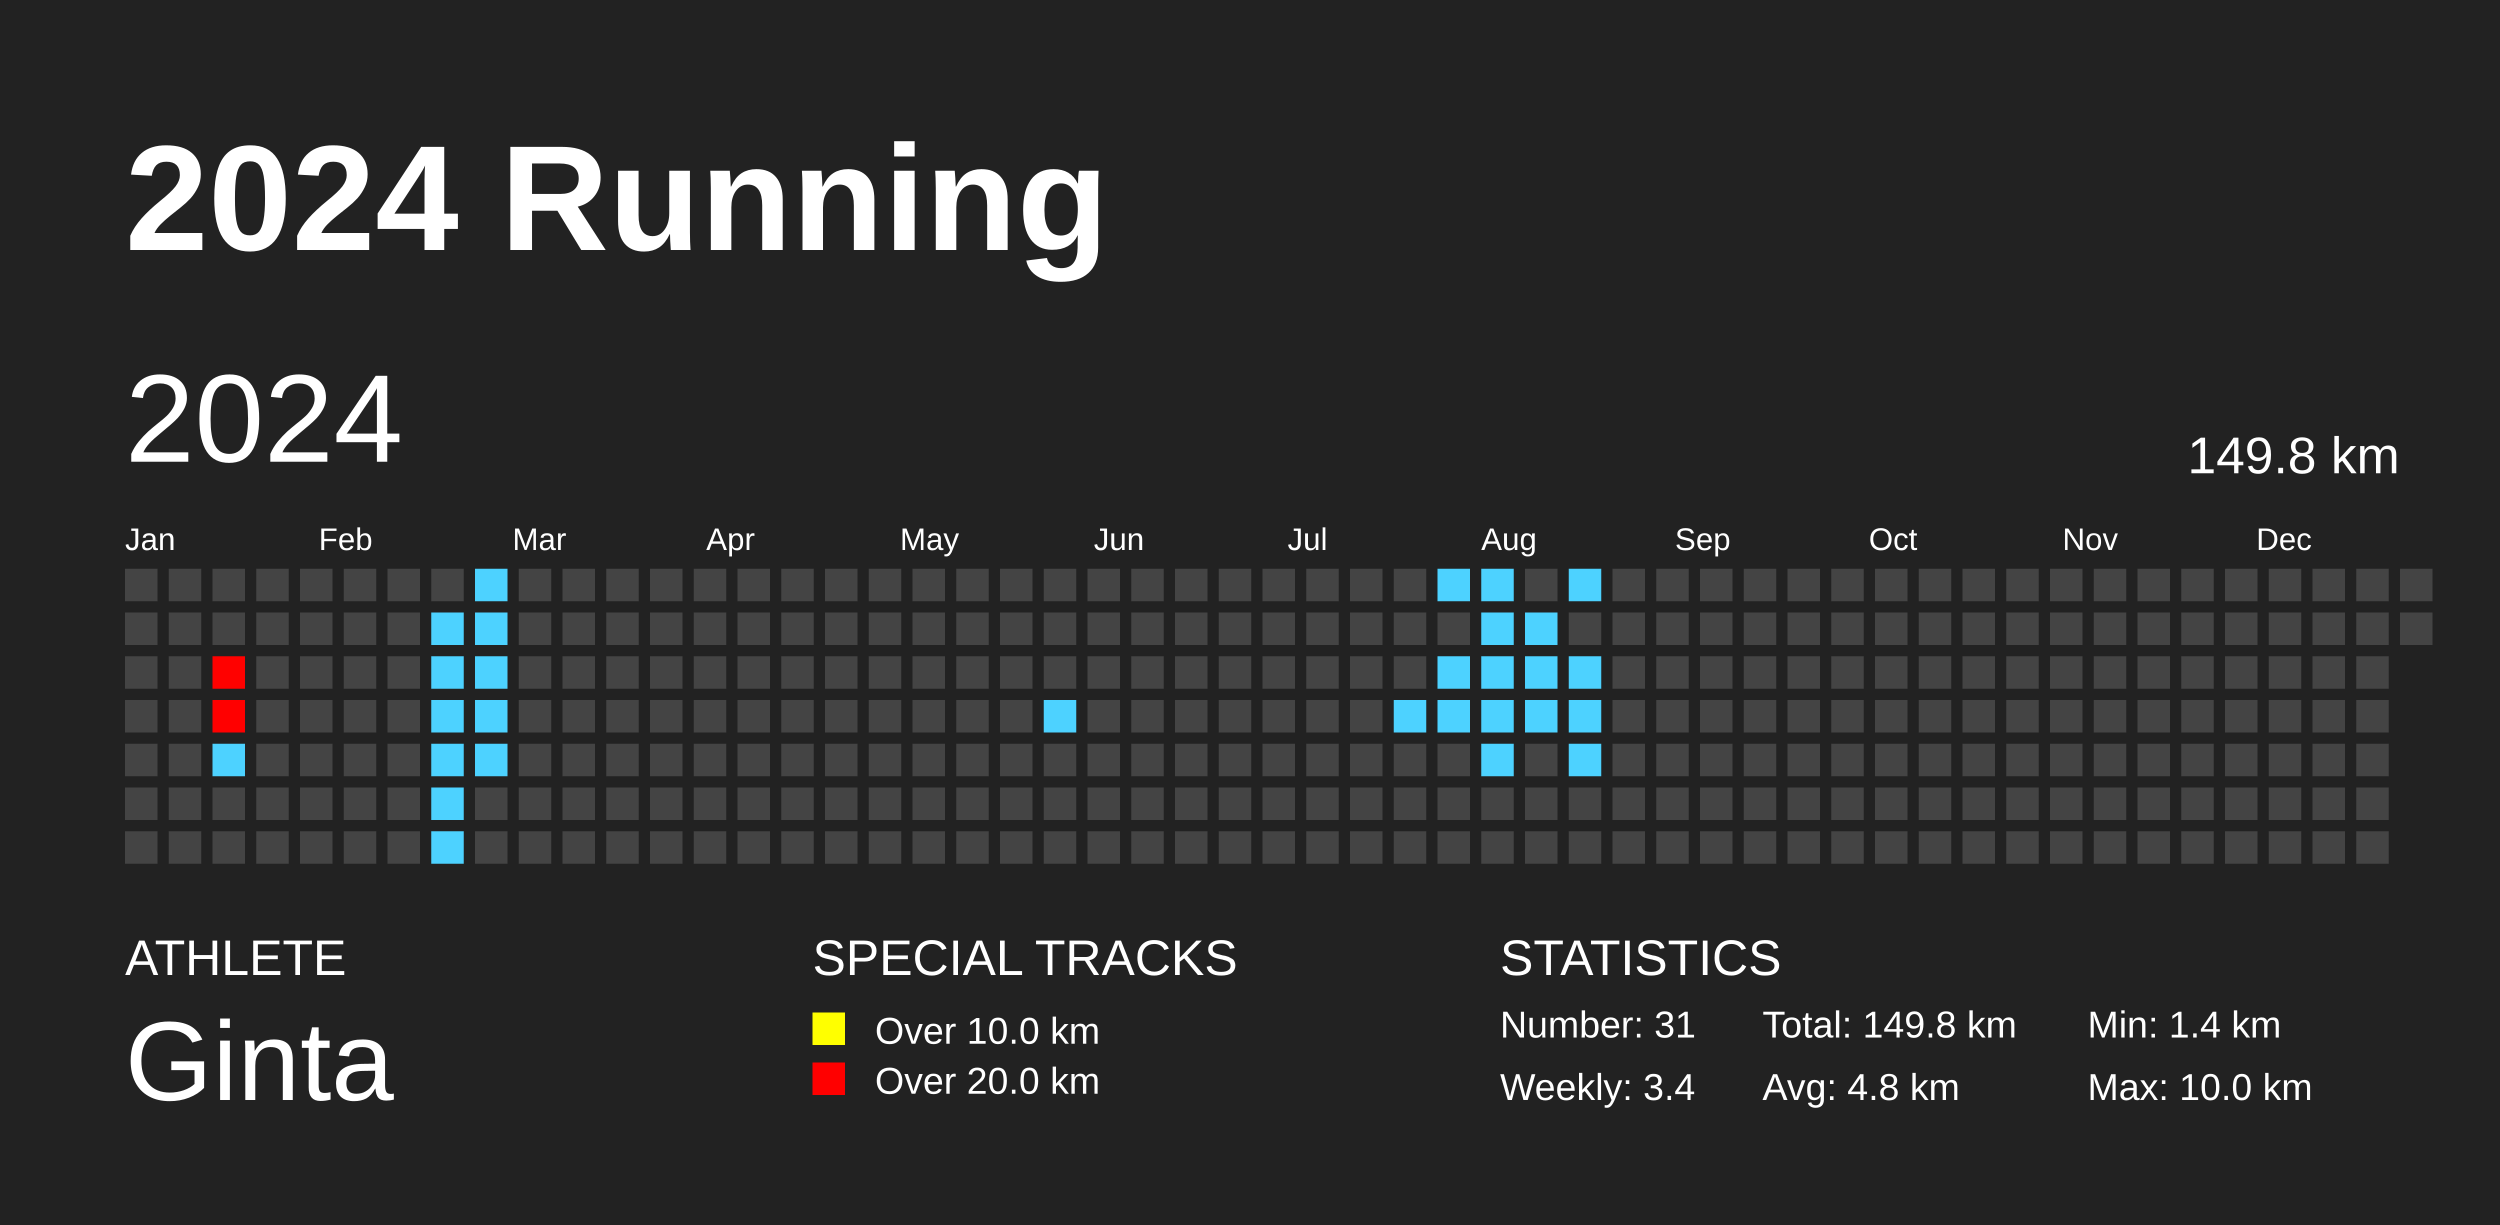
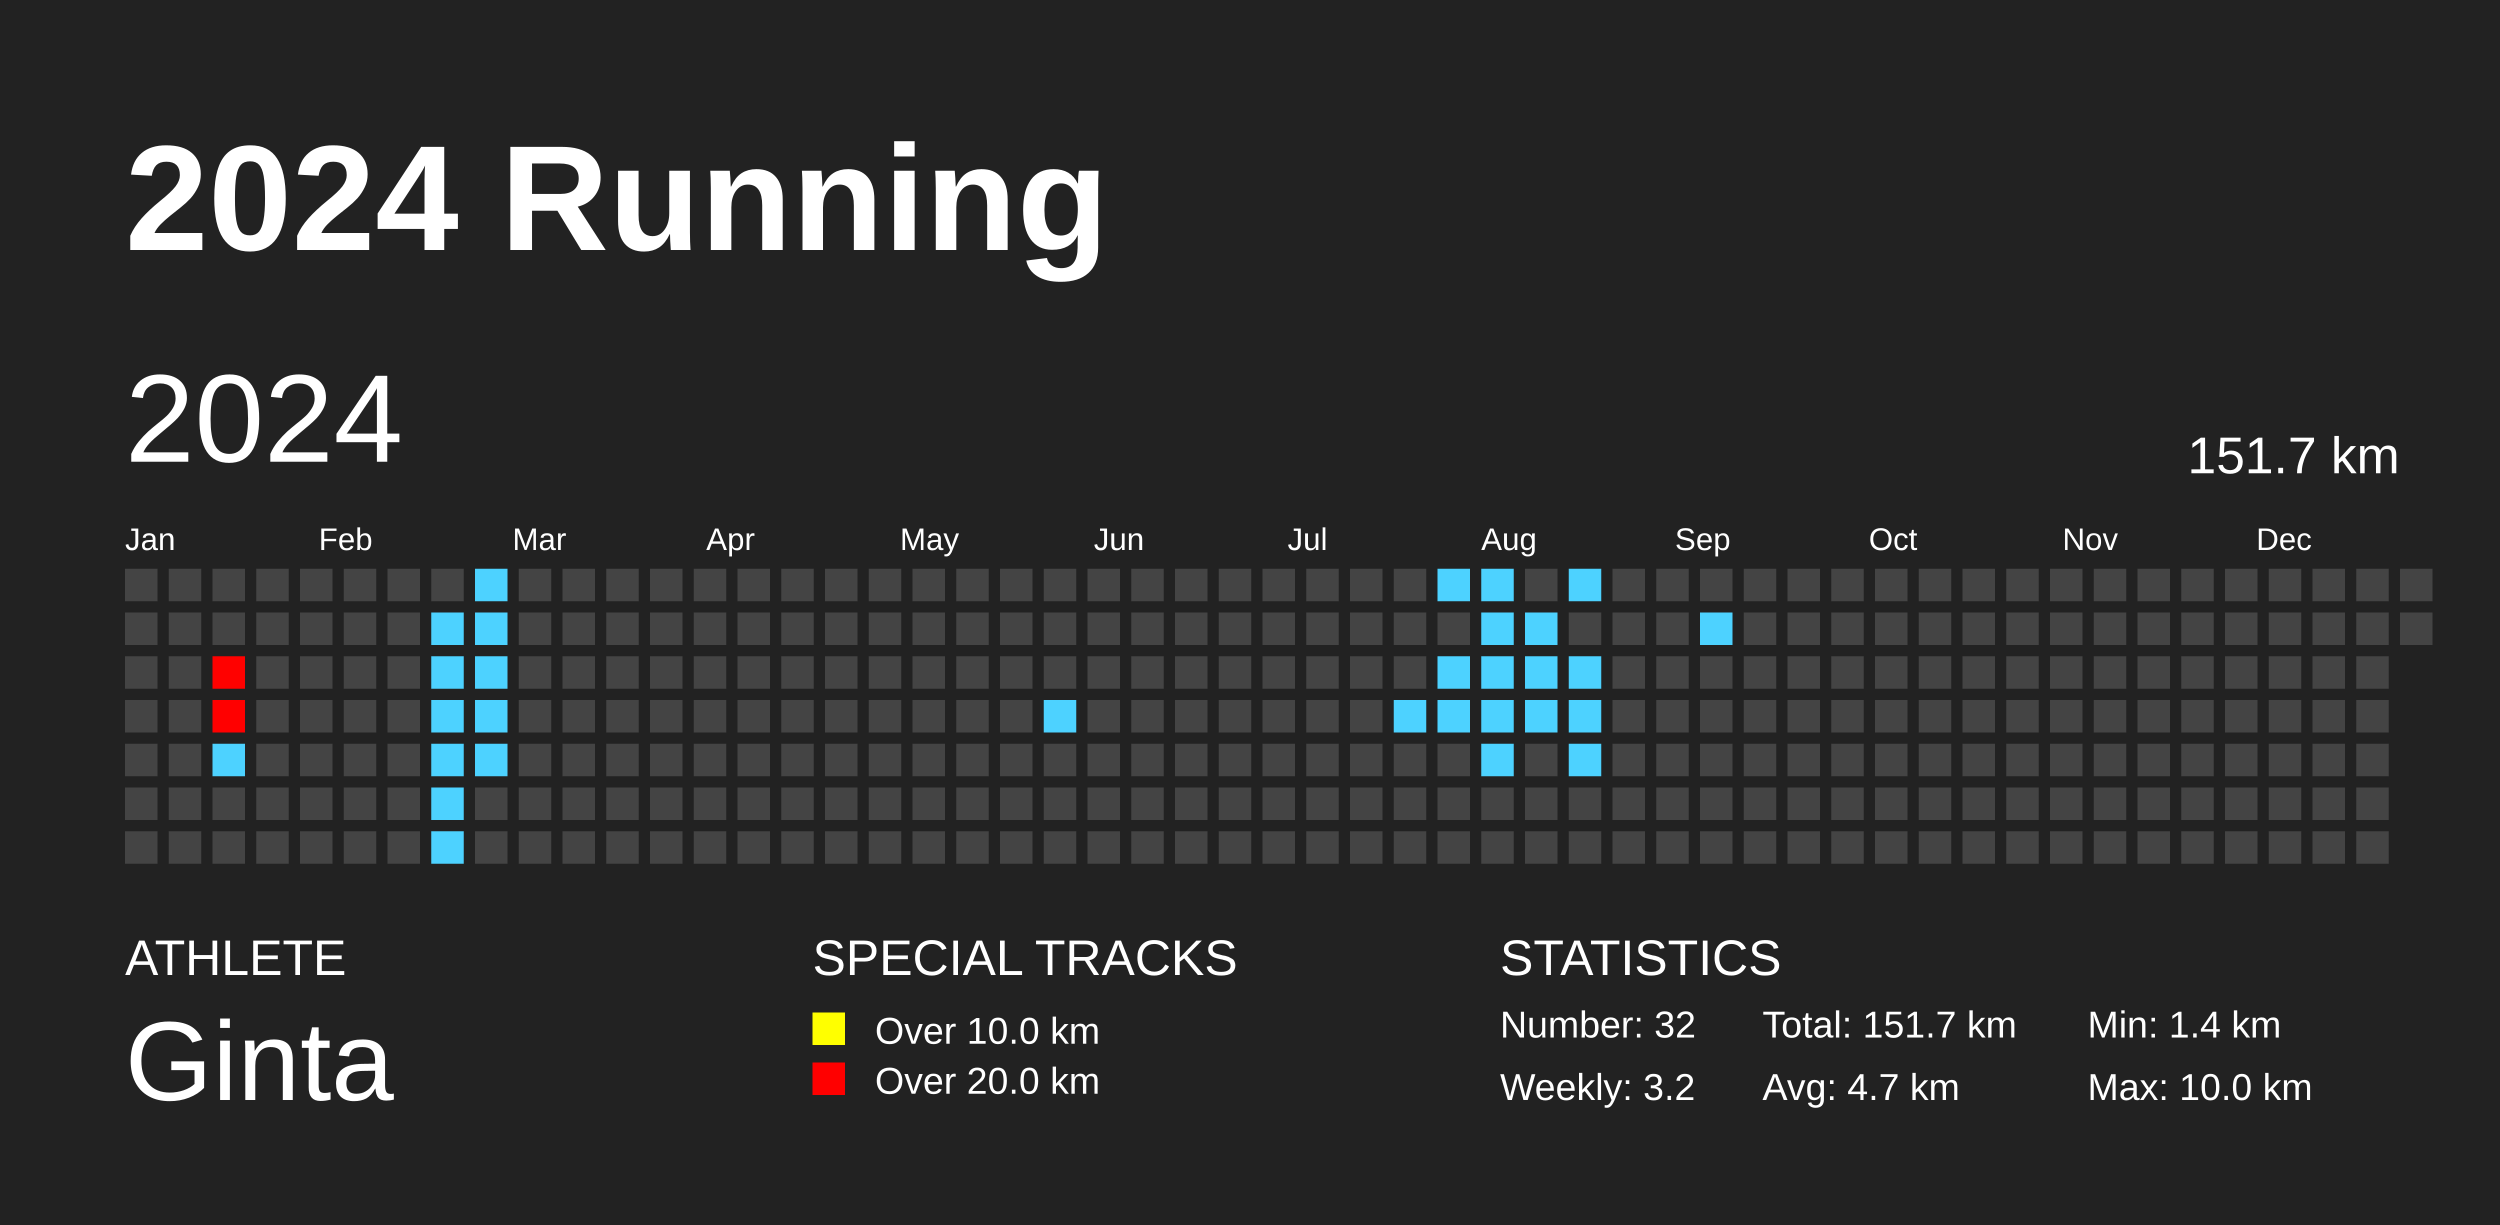
<svg xmlns="http://www.w3.org/2000/svg" baseProfile="full" height="98mm" version="1.1" viewBox="0,0,200,98" width="200mm">
  <defs />
  <rect fill="#222222" height="98" width="200" x="0" y="0" />
  <text fill="#FFFFFF" style="font-size:12px; font-family:Arial; font-weight:bold;" x="10" y="20">2024 Running</text>
  <text fill="#FFFFFF" style="font-size:4px; font-family:Arial" x="10" y="78">ATHLETE</text>
  <text fill="#FFFFFF" style="font-size:9px; font-family:Arial" x="10" y="88">Ginta</text>
  <text fill="#FFFFFF" style="font-size:4px; font-family:Arial" x="65" y="78">SPECIAL TRACKS</text>
  <rect fill="yellow" height="2.6" width="2.6" x="65" y="81" />
  <text fill="#FFFFFF" style="font-size:3px; font-family:Arial" x="70" y="83.5">Over 10.0 km</text>
  <rect fill="red" height="2.6" width="2.6" x="65" y="85" />
  <text fill="#FFFFFF" style="font-size:3px; font-family:Arial" x="70" y="87.5">Over 20.0 km</text>
  <text fill="#FFFFFF" style="font-size:4px; font-family:Arial" x="120" y="78">STATISTICS</text>
-   <text fill="#FFFFFF" style="font-size:3px; font-family:Arial" x="120" y="83">Number: 31</text>
-   <text fill="#FFFFFF" style="font-size:3px; font-family:Arial" x="120" y="88">Weekly: 3.4</text>
-   <text fill="#FFFFFF" style="font-size:3px; font-family:Arial" x="141" y="83">Total: 149.8 km</text>
-   <text fill="#FFFFFF" style="font-size:3px; font-family:Arial" x="141" y="88">Avg: 4.8 km</text>
+   <text fill="#FFFFFF" style="font-size:3px; font-family:Arial" x="120" y="83">Number: 32</text>
+   <text fill="#FFFFFF" style="font-size:3px; font-family:Arial" x="120" y="88">Weekly: 3.2</text>
+   <text fill="#FFFFFF" style="font-size:3px; font-family:Arial" x="141" y="83">Total: 151.7 km</text>
+   <text fill="#FFFFFF" style="font-size:3px; font-family:Arial" x="141" y="88">Avg: 4.7 km</text>
  <text fill="#FFFFFF" style="font-size:3px; font-family:Arial" x="167" y="83">Min: 1.4 km</text>
  <text fill="#FFFFFF" style="font-size:3px; font-family:Arial" x="167" y="88">Max: 10.0 km</text>
  <text dominant-baseline="hanging" fill="#FFFFFF" style="font-size:10.0px; font-family:Arial;" x="10" y="30">2024</text>
-   <text dominant-baseline="hanging" fill="#FFFFFF" style="font-size:4.125px; font-family:Arial;" x="175" y="35">149.8 km</text>
+   <text dominant-baseline="hanging" fill="#FFFFFF" style="font-size:4.125px; font-family:Arial;" x="175" y="35">151.7 km</text>
  <text fill="#FFFFFF" style="font-size:2.5px; font-family:Arial" x="10.0" y="44">Jan</text>
  <text fill="#FFFFFF" style="font-size:2.5px; font-family:Arial" x="25.5" y="44">Feb</text>
  <text fill="#FFFFFF" style="font-size:2.5px; font-family:Arial" x="41.0" y="44">Mar</text>
  <text fill="#FFFFFF" style="font-size:2.5px; font-family:Arial" x="56.5" y="44">Apr</text>
  <text fill="#FFFFFF" style="font-size:2.5px; font-family:Arial" x="72.0" y="44">May</text>
  <text fill="#FFFFFF" style="font-size:2.5px; font-family:Arial" x="87.5" y="44">Jun</text>
  <text fill="#FFFFFF" style="font-size:2.5px; font-family:Arial" x="103.0" y="44">Jul</text>
  <text fill="#FFFFFF" style="font-size:2.5px; font-family:Arial" x="118.5" y="44">Aug</text>
  <text fill="#FFFFFF" style="font-size:2.5px; font-family:Arial" x="134.0" y="44">Sep</text>
  <text fill="#FFFFFF" style="font-size:2.5px; font-family:Arial" x="149.5" y="44">Oct</text>
  <text fill="#FFFFFF" style="font-size:2.5px; font-family:Arial" x="165.0" y="44">Nov</text>
  <text fill="#FFFFFF" style="font-size:2.5px; font-family:Arial" x="180.5" y="44">Dec</text>
  <rect fill="#444444" height="2.6" width="2.6" x="10.0" y="45.5" />
  <rect fill="#444444" height="2.6" width="2.6" x="10.0" y="49.0" />
  <rect fill="#444444" height="2.6" width="2.6" x="10.0" y="52.5" />
  <rect fill="#444444" height="2.6" width="2.6" x="10.0" y="56.0" />
  <rect fill="#444444" height="2.6" width="2.6" x="10.0" y="59.5" />
  <rect fill="#444444" height="2.6" width="2.6" x="10.0" y="63.0" />
  <rect fill="#444444" height="2.6" width="2.6" x="10.0" y="66.5" />
  <rect fill="#444444" height="2.6" width="2.6" x="13.5" y="45.5" />
  <rect fill="#444444" height="2.6" width="2.6" x="13.5" y="49.0" />
  <rect fill="#444444" height="2.6" width="2.6" x="13.5" y="52.5" />
  <rect fill="#444444" height="2.6" width="2.6" x="13.5" y="56.0" />
  <rect fill="#444444" height="2.6" width="2.6" x="13.5" y="59.5" />
  <rect fill="#444444" height="2.6" width="2.6" x="13.5" y="63.0" />
  <rect fill="#444444" height="2.6" width="2.6" x="13.5" y="66.5" />
  <rect fill="#444444" height="2.6" width="2.6" x="17.0" y="45.5" />
  <rect fill="#444444" height="2.6" width="2.6" x="17.0" y="49.0" />
  <rect fill="#ff0100" height="2.6" width="2.6" x="17.0" y="52.5" />
  <rect fill="#ff0000" height="2.6" width="2.6" x="17.0" y="56.0" />
  <rect fill="#4dd2ff" height="2.6" width="2.6" x="17.0" y="59.5" />
  <rect fill="#444444" height="2.6" width="2.6" x="17.0" y="63.0" />
  <rect fill="#444444" height="2.6" width="2.6" x="17.0" y="66.5" />
  <rect fill="#444444" height="2.6" width="2.6" x="20.5" y="45.5" />
  <rect fill="#444444" height="2.6" width="2.6" x="20.5" y="49.0" />
  <rect fill="#444444" height="2.6" width="2.6" x="20.5" y="52.5" />
  <rect fill="#444444" height="2.6" width="2.6" x="20.5" y="56.0" />
  <rect fill="#444444" height="2.6" width="2.6" x="20.5" y="59.5" />
  <rect fill="#444444" height="2.6" width="2.6" x="20.5" y="63.0" />
  <rect fill="#444444" height="2.6" width="2.6" x="20.5" y="66.5" />
  <rect fill="#444444" height="2.6" width="2.6" x="24.0" y="45.5" />
  <rect fill="#444444" height="2.6" width="2.6" x="24.0" y="49.0" />
  <rect fill="#444444" height="2.6" width="2.6" x="24.0" y="52.5" />
  <rect fill="#444444" height="2.6" width="2.6" x="24.0" y="56.0" />
  <rect fill="#444444" height="2.6" width="2.6" x="24.0" y="59.5" />
  <rect fill="#444444" height="2.6" width="2.6" x="24.0" y="63.0" />
  <rect fill="#444444" height="2.6" width="2.6" x="24.0" y="66.5" />
  <rect fill="#444444" height="2.6" width="2.6" x="27.5" y="45.5" />
  <rect fill="#444444" height="2.6" width="2.6" x="27.5" y="49.0" />
  <rect fill="#444444" height="2.6" width="2.6" x="27.5" y="52.5" />
  <rect fill="#444444" height="2.6" width="2.6" x="27.5" y="56.0" />
  <rect fill="#444444" height="2.6" width="2.6" x="27.5" y="59.5" />
  <rect fill="#444444" height="2.6" width="2.6" x="27.5" y="63.0" />
  <rect fill="#444444" height="2.6" width="2.6" x="27.5" y="66.5" />
  <rect fill="#444444" height="2.6" width="2.6" x="31.0" y="45.5" />
  <rect fill="#444444" height="2.6" width="2.6" x="31.0" y="49.0" />
  <rect fill="#444444" height="2.6" width="2.6" x="31.0" y="52.5" />
  <rect fill="#444444" height="2.6" width="2.6" x="31.0" y="56.0" />
  <rect fill="#444444" height="2.6" width="2.6" x="31.0" y="59.5" />
  <rect fill="#444444" height="2.6" width="2.6" x="31.0" y="63.0" />
  <rect fill="#444444" height="2.6" width="2.6" x="31.0" y="66.5" />
  <rect fill="#444444" height="2.6" width="2.6" x="34.5" y="45.5" />
  <rect fill="#4dd2ff" height="2.6" width="2.6" x="34.5" y="49.0" />
  <rect fill="#4dd2ff" height="2.6" width="2.6" x="34.5" y="52.5" />
  <rect fill="#4dd2ff" height="2.6" width="2.6" x="34.5" y="56.0" />
  <rect fill="#4dd2ff" height="2.6" width="2.6" x="34.5" y="59.5" />
  <rect fill="#4dd2ff" height="2.6" width="2.6" x="34.5" y="63.0" />
  <rect fill="#4dd2ff" height="2.6" width="2.6" x="34.5" y="66.5" />
  <rect fill="#4dd2ff" height="2.6" width="2.6" x="38.0" y="45.5" />
  <rect fill="#4dd2ff" height="2.6" width="2.6" x="38.0" y="49.0" />
  <rect fill="#4dd2ff" height="2.6" width="2.6" x="38.0" y="52.5" />
  <rect fill="#4dd2ff" height="2.6" width="2.6" x="38.0" y="56.0" />
  <rect fill="#4dd2ff" height="2.6" width="2.6" x="38.0" y="59.5" />
  <rect fill="#444444" height="2.6" width="2.6" x="38.0" y="63.0" />
  <rect fill="#444444" height="2.6" width="2.6" x="38.0" y="66.5" />
  <rect fill="#444444" height="2.6" width="2.6" x="41.5" y="45.5" />
  <rect fill="#444444" height="2.6" width="2.6" x="41.5" y="49.0" />
  <rect fill="#444444" height="2.6" width="2.6" x="41.5" y="52.5" />
  <rect fill="#444444" height="2.6" width="2.6" x="41.5" y="56.0" />
  <rect fill="#444444" height="2.6" width="2.6" x="41.5" y="59.5" />
  <rect fill="#444444" height="2.6" width="2.6" x="41.5" y="63.0" />
  <rect fill="#444444" height="2.6" width="2.6" x="41.5" y="66.5" />
  <rect fill="#444444" height="2.6" width="2.6" x="45.0" y="45.5" />
  <rect fill="#444444" height="2.6" width="2.6" x="45.0" y="49.0" />
  <rect fill="#444444" height="2.6" width="2.6" x="45.0" y="52.5" />
  <rect fill="#444444" height="2.6" width="2.6" x="45.0" y="56.0" />
  <rect fill="#444444" height="2.6" width="2.6" x="45.0" y="59.5" />
  <rect fill="#444444" height="2.6" width="2.6" x="45.0" y="63.0" />
  <rect fill="#444444" height="2.6" width="2.6" x="45.0" y="66.5" />
  <rect fill="#444444" height="2.6" width="2.6" x="48.5" y="45.5" />
  <rect fill="#444444" height="2.6" width="2.6" x="48.5" y="49.0" />
  <rect fill="#444444" height="2.6" width="2.6" x="48.5" y="52.5" />
  <rect fill="#444444" height="2.6" width="2.6" x="48.5" y="56.0" />
  <rect fill="#444444" height="2.6" width="2.6" x="48.5" y="59.5" />
  <rect fill="#444444" height="2.6" width="2.6" x="48.5" y="63.0" />
  <rect fill="#444444" height="2.6" width="2.6" x="48.5" y="66.5" />
  <rect fill="#444444" height="2.6" width="2.6" x="52.0" y="45.5" />
  <rect fill="#444444" height="2.6" width="2.6" x="52.0" y="49.0" />
  <rect fill="#444444" height="2.6" width="2.6" x="52.0" y="52.5" />
  <rect fill="#444444" height="2.6" width="2.6" x="52.0" y="56.0" />
  <rect fill="#444444" height="2.6" width="2.6" x="52.0" y="59.5" />
  <rect fill="#444444" height="2.6" width="2.6" x="52.0" y="63.0" />
  <rect fill="#444444" height="2.6" width="2.6" x="52.0" y="66.5" />
  <rect fill="#444444" height="2.6" width="2.6" x="55.5" y="45.5" />
  <rect fill="#444444" height="2.6" width="2.6" x="55.5" y="49.0" />
  <rect fill="#444444" height="2.6" width="2.6" x="55.5" y="52.5" />
  <rect fill="#444444" height="2.6" width="2.6" x="55.5" y="56.0" />
  <rect fill="#444444" height="2.6" width="2.6" x="55.5" y="59.5" />
  <rect fill="#444444" height="2.6" width="2.6" x="55.5" y="63.0" />
  <rect fill="#444444" height="2.6" width="2.6" x="55.5" y="66.5" />
  <rect fill="#444444" height="2.6" width="2.6" x="59.0" y="45.5" />
  <rect fill="#444444" height="2.6" width="2.6" x="59.0" y="49.0" />
  <rect fill="#444444" height="2.6" width="2.6" x="59.0" y="52.5" />
  <rect fill="#444444" height="2.6" width="2.6" x="59.0" y="56.0" />
  <rect fill="#444444" height="2.6" width="2.6" x="59.0" y="59.5" />
  <rect fill="#444444" height="2.6" width="2.6" x="59.0" y="63.0" />
  <rect fill="#444444" height="2.6" width="2.6" x="59.0" y="66.5" />
  <rect fill="#444444" height="2.6" width="2.6" x="62.5" y="45.5" />
  <rect fill="#444444" height="2.6" width="2.6" x="62.5" y="49.0" />
  <rect fill="#444444" height="2.6" width="2.6" x="62.5" y="52.5" />
  <rect fill="#444444" height="2.6" width="2.6" x="62.5" y="56.0" />
  <rect fill="#444444" height="2.6" width="2.6" x="62.5" y="59.5" />
  <rect fill="#444444" height="2.6" width="2.6" x="62.5" y="63.0" />
  <rect fill="#444444" height="2.6" width="2.6" x="62.5" y="66.5" />
  <rect fill="#444444" height="2.6" width="2.6" x="66.0" y="45.5" />
  <rect fill="#444444" height="2.6" width="2.6" x="66.0" y="49.0" />
  <rect fill="#444444" height="2.6" width="2.6" x="66.0" y="52.5" />
  <rect fill="#444444" height="2.6" width="2.6" x="66.0" y="56.0" />
  <rect fill="#444444" height="2.6" width="2.6" x="66.0" y="59.5" />
  <rect fill="#444444" height="2.6" width="2.6" x="66.0" y="63.0" />
  <rect fill="#444444" height="2.6" width="2.6" x="66.0" y="66.5" />
  <rect fill="#444444" height="2.6" width="2.6" x="69.5" y="45.5" />
  <rect fill="#444444" height="2.6" width="2.6" x="69.5" y="49.0" />
  <rect fill="#444444" height="2.6" width="2.6" x="69.5" y="52.5" />
  <rect fill="#444444" height="2.6" width="2.6" x="69.5" y="56.0" />
  <rect fill="#444444" height="2.6" width="2.6" x="69.5" y="59.5" />
  <rect fill="#444444" height="2.6" width="2.6" x="69.5" y="63.0" />
  <rect fill="#444444" height="2.6" width="2.6" x="69.5" y="66.5" />
  <rect fill="#444444" height="2.6" width="2.6" x="73.0" y="45.5" />
  <rect fill="#444444" height="2.6" width="2.6" x="73.0" y="49.0" />
  <rect fill="#444444" height="2.6" width="2.6" x="73.0" y="52.5" />
  <rect fill="#444444" height="2.6" width="2.6" x="73.0" y="56.0" />
  <rect fill="#444444" height="2.6" width="2.6" x="73.0" y="59.5" />
  <rect fill="#444444" height="2.6" width="2.6" x="73.0" y="63.0" />
  <rect fill="#444444" height="2.6" width="2.6" x="73.0" y="66.5" />
  <rect fill="#444444" height="2.6" width="2.6" x="76.5" y="45.5" />
  <rect fill="#444444" height="2.6" width="2.6" x="76.5" y="49.0" />
  <rect fill="#444444" height="2.6" width="2.6" x="76.5" y="52.5" />
  <rect fill="#444444" height="2.6" width="2.6" x="76.5" y="56.0" />
  <rect fill="#444444" height="2.6" width="2.6" x="76.5" y="59.5" />
  <rect fill="#444444" height="2.6" width="2.6" x="76.5" y="63.0" />
  <rect fill="#444444" height="2.6" width="2.6" x="76.5" y="66.5" />
  <rect fill="#444444" height="2.6" width="2.6" x="80.0" y="45.5" />
  <rect fill="#444444" height="2.6" width="2.6" x="80.0" y="49.0" />
  <rect fill="#444444" height="2.6" width="2.6" x="80.0" y="52.5" />
  <rect fill="#444444" height="2.6" width="2.6" x="80.0" y="56.0" />
  <rect fill="#444444" height="2.6" width="2.6" x="80.0" y="59.5" />
  <rect fill="#444444" height="2.6" width="2.6" x="80.0" y="63.0" />
  <rect fill="#444444" height="2.6" width="2.6" x="80.0" y="66.5" />
  <rect fill="#444444" height="2.6" width="2.6" x="83.5" y="45.5" />
  <rect fill="#444444" height="2.6" width="2.6" x="83.5" y="49.0" />
  <rect fill="#444444" height="2.6" width="2.6" x="83.5" y="52.5" />
  <rect fill="#4dd2ff" height="2.6" width="2.6" x="83.5" y="56.0" />
  <rect fill="#444444" height="2.6" width="2.6" x="83.5" y="59.5" />
  <rect fill="#444444" height="2.6" width="2.6" x="83.5" y="63.0" />
  <rect fill="#444444" height="2.6" width="2.6" x="83.5" y="66.5" />
  <rect fill="#444444" height="2.6" width="2.6" x="87.0" y="45.5" />
  <rect fill="#444444" height="2.6" width="2.6" x="87.0" y="49.0" />
  <rect fill="#444444" height="2.6" width="2.6" x="87.0" y="52.5" />
  <rect fill="#444444" height="2.6" width="2.6" x="87.0" y="56.0" />
  <rect fill="#444444" height="2.6" width="2.6" x="87.0" y="59.5" />
  <rect fill="#444444" height="2.6" width="2.6" x="87.0" y="63.0" />
  <rect fill="#444444" height="2.6" width="2.6" x="87.0" y="66.5" />
  <rect fill="#444444" height="2.6" width="2.6" x="90.5" y="45.5" />
  <rect fill="#444444" height="2.6" width="2.6" x="90.5" y="49.0" />
  <rect fill="#444444" height="2.6" width="2.6" x="90.5" y="52.5" />
  <rect fill="#444444" height="2.6" width="2.6" x="90.5" y="56.0" />
  <rect fill="#444444" height="2.6" width="2.6" x="90.5" y="59.5" />
  <rect fill="#444444" height="2.6" width="2.6" x="90.5" y="63.0" />
  <rect fill="#444444" height="2.6" width="2.6" x="90.5" y="66.5" />
  <rect fill="#444444" height="2.6" width="2.6" x="94.0" y="45.5" />
  <rect fill="#444444" height="2.6" width="2.6" x="94.0" y="49.0" />
  <rect fill="#444444" height="2.6" width="2.6" x="94.0" y="52.5" />
  <rect fill="#444444" height="2.6" width="2.6" x="94.0" y="56.0" />
  <rect fill="#444444" height="2.6" width="2.6" x="94.0" y="59.5" />
  <rect fill="#444444" height="2.6" width="2.6" x="94.0" y="63.0" />
  <rect fill="#444444" height="2.6" width="2.6" x="94.0" y="66.5" />
  <rect fill="#444444" height="2.6" width="2.6" x="97.5" y="45.5" />
  <rect fill="#444444" height="2.6" width="2.6" x="97.5" y="49.0" />
  <rect fill="#444444" height="2.6" width="2.6" x="97.5" y="52.5" />
  <rect fill="#444444" height="2.6" width="2.6" x="97.5" y="56.0" />
  <rect fill="#444444" height="2.6" width="2.6" x="97.5" y="59.5" />
  <rect fill="#444444" height="2.6" width="2.6" x="97.5" y="63.0" />
  <rect fill="#444444" height="2.6" width="2.6" x="97.5" y="66.5" />
  <rect fill="#444444" height="2.6" width="2.6" x="101.0" y="45.5" />
  <rect fill="#444444" height="2.6" width="2.6" x="101.0" y="49.0" />
  <rect fill="#444444" height="2.6" width="2.6" x="101.0" y="52.5" />
  <rect fill="#444444" height="2.6" width="2.6" x="101.0" y="56.0" />
  <rect fill="#444444" height="2.6" width="2.6" x="101.0" y="59.5" />
  <rect fill="#444444" height="2.6" width="2.6" x="101.0" y="63.0" />
  <rect fill="#444444" height="2.6" width="2.6" x="101.0" y="66.5" />
  <rect fill="#444444" height="2.6" width="2.6" x="104.5" y="45.5" />
  <rect fill="#444444" height="2.6" width="2.6" x="104.5" y="49.0" />
  <rect fill="#444444" height="2.6" width="2.6" x="104.5" y="52.5" />
  <rect fill="#444444" height="2.6" width="2.6" x="104.5" y="56.0" />
  <rect fill="#444444" height="2.6" width="2.6" x="104.5" y="59.5" />
  <rect fill="#444444" height="2.6" width="2.6" x="104.5" y="63.0" />
  <rect fill="#444444" height="2.6" width="2.6" x="104.5" y="66.5" />
  <rect fill="#444444" height="2.6" width="2.6" x="108.0" y="45.5" />
  <rect fill="#444444" height="2.6" width="2.6" x="108.0" y="49.0" />
  <rect fill="#444444" height="2.6" width="2.6" x="108.0" y="52.5" />
  <rect fill="#444444" height="2.6" width="2.6" x="108.0" y="56.0" />
  <rect fill="#444444" height="2.6" width="2.6" x="108.0" y="59.5" />
  <rect fill="#444444" height="2.6" width="2.6" x="108.0" y="63.0" />
  <rect fill="#444444" height="2.6" width="2.6" x="108.0" y="66.5" />
  <rect fill="#444444" height="2.6" width="2.6" x="111.5" y="45.5" />
  <rect fill="#444444" height="2.6" width="2.6" x="111.5" y="49.0" />
  <rect fill="#444444" height="2.6" width="2.6" x="111.5" y="52.5" />
  <rect fill="#4dd2ff" height="2.6" width="2.6" x="111.5" y="56.0" />
  <rect fill="#444444" height="2.6" width="2.6" x="111.5" y="59.5" />
  <rect fill="#444444" height="2.6" width="2.6" x="111.5" y="63.0" />
  <rect fill="#444444" height="2.6" width="2.6" x="111.5" y="66.5" />
  <rect fill="#4dd2ff" height="2.6" width="2.6" x="115.0" y="45.5" />
  <rect fill="#444444" height="2.6" width="2.6" x="115.0" y="49.0" />
  <rect fill="#4dd2ff" height="2.6" width="2.6" x="115.0" y="52.5" />
  <rect fill="#4dd2ff" height="2.6" width="2.6" x="115.0" y="56.0" />
  <rect fill="#444444" height="2.6" width="2.6" x="115.0" y="59.5" />
  <rect fill="#444444" height="2.6" width="2.6" x="115.0" y="63.0" />
  <rect fill="#444444" height="2.6" width="2.6" x="115.0" y="66.5" />
  <rect fill="#4dd2ff" height="2.6" width="2.6" x="118.5" y="45.5" />
  <rect fill="#4dd2ff" height="2.6" width="2.6" x="118.5" y="49.0" />
  <rect fill="#4dd2ff" height="2.6" width="2.6" x="118.5" y="52.5" />
  <rect fill="#4dd2ff" height="2.6" width="2.6" x="118.5" y="56.0" />
  <rect fill="#4dd2ff" height="2.6" width="2.6" x="118.5" y="59.5" />
  <rect fill="#444444" height="2.6" width="2.6" x="118.5" y="63.0" />
  <rect fill="#444444" height="2.6" width="2.6" x="118.5" y="66.5" />
  <rect fill="#444444" height="2.6" width="2.6" x="122.0" y="45.5" />
  <rect fill="#4dd2ff" height="2.6" width="2.6" x="122.0" y="49.0" />
  <rect fill="#4dd2ff" height="2.6" width="2.6" x="122.0" y="52.5" />
  <rect fill="#4dd2ff" height="2.6" width="2.6" x="122.0" y="56.0" />
  <rect fill="#444444" height="2.6" width="2.6" x="122.0" y="59.5" />
  <rect fill="#444444" height="2.6" width="2.6" x="122.0" y="63.0" />
  <rect fill="#444444" height="2.6" width="2.6" x="122.0" y="66.5" />
  <rect fill="#4dd2ff" height="2.6" width="2.6" x="125.5" y="45.5" />
  <rect fill="#444444" height="2.6" width="2.6" x="125.5" y="49.0" />
  <rect fill="#4dd2ff" height="2.6" width="2.6" x="125.5" y="52.5" />
  <rect fill="#4dd2ff" height="2.6" width="2.6" x="125.5" y="56.0" />
  <rect fill="#4dd2ff" height="2.6" width="2.6" x="125.5" y="59.5" />
  <rect fill="#444444" height="2.6" width="2.6" x="125.5" y="63.0" />
  <rect fill="#444444" height="2.6" width="2.6" x="125.5" y="66.5" />
  <rect fill="#444444" height="2.6" width="2.6" x="129.0" y="45.5" />
  <rect fill="#444444" height="2.6" width="2.6" x="129.0" y="49.0" />
  <rect fill="#444444" height="2.6" width="2.6" x="129.0" y="52.5" />
  <rect fill="#444444" height="2.6" width="2.6" x="129.0" y="56.0" />
  <rect fill="#444444" height="2.6" width="2.6" x="129.0" y="59.5" />
  <rect fill="#444444" height="2.6" width="2.6" x="129.0" y="63.0" />
  <rect fill="#444444" height="2.6" width="2.6" x="129.0" y="66.5" />
  <rect fill="#444444" height="2.6" width="2.6" x="132.5" y="45.5" />
  <rect fill="#444444" height="2.6" width="2.6" x="132.5" y="49.0" />
  <rect fill="#444444" height="2.6" width="2.6" x="132.5" y="52.5" />
  <rect fill="#444444" height="2.6" width="2.6" x="132.5" y="56.0" />
  <rect fill="#444444" height="2.6" width="2.6" x="132.5" y="59.5" />
  <rect fill="#444444" height="2.6" width="2.6" x="132.5" y="63.0" />
  <rect fill="#444444" height="2.6" width="2.6" x="132.5" y="66.5" />
  <rect fill="#444444" height="2.6" width="2.6" x="136.0" y="45.5" />
-   <rect fill="#444444" height="2.6" width="2.6" x="136.0" y="49.0" />
+   <rect fill="#4dd2ff" height="2.6" width="2.6" x="136.0" y="49.0" />
  <rect fill="#444444" height="2.6" width="2.6" x="136.0" y="52.5" />
  <rect fill="#444444" height="2.6" width="2.6" x="136.0" y="56.0" />
  <rect fill="#444444" height="2.6" width="2.6" x="136.0" y="59.5" />
  <rect fill="#444444" height="2.6" width="2.6" x="136.0" y="63.0" />
  <rect fill="#444444" height="2.6" width="2.6" x="136.0" y="66.5" />
  <rect fill="#444444" height="2.6" width="2.6" x="139.5" y="45.5" />
  <rect fill="#444444" height="2.6" width="2.6" x="139.5" y="49.0" />
  <rect fill="#444444" height="2.6" width="2.6" x="139.5" y="52.5" />
  <rect fill="#444444" height="2.6" width="2.6" x="139.5" y="56.0" />
  <rect fill="#444444" height="2.6" width="2.6" x="139.5" y="59.5" />
  <rect fill="#444444" height="2.6" width="2.6" x="139.5" y="63.0" />
  <rect fill="#444444" height="2.6" width="2.6" x="139.5" y="66.5" />
  <rect fill="#444444" height="2.6" width="2.6" x="143.0" y="45.5" />
  <rect fill="#444444" height="2.6" width="2.6" x="143.0" y="49.0" />
  <rect fill="#444444" height="2.6" width="2.6" x="143.0" y="52.5" />
  <rect fill="#444444" height="2.6" width="2.6" x="143.0" y="56.0" />
  <rect fill="#444444" height="2.6" width="2.6" x="143.0" y="59.5" />
  <rect fill="#444444" height="2.6" width="2.6" x="143.0" y="63.0" />
  <rect fill="#444444" height="2.6" width="2.6" x="143.0" y="66.5" />
  <rect fill="#444444" height="2.6" width="2.6" x="146.5" y="45.5" />
  <rect fill="#444444" height="2.6" width="2.6" x="146.5" y="49.0" />
  <rect fill="#444444" height="2.6" width="2.6" x="146.5" y="52.5" />
  <rect fill="#444444" height="2.6" width="2.6" x="146.5" y="56.0" />
  <rect fill="#444444" height="2.6" width="2.6" x="146.5" y="59.5" />
  <rect fill="#444444" height="2.6" width="2.6" x="146.5" y="63.0" />
  <rect fill="#444444" height="2.6" width="2.6" x="146.5" y="66.5" />
  <rect fill="#444444" height="2.6" width="2.6" x="150.0" y="45.5" />
  <rect fill="#444444" height="2.6" width="2.6" x="150.0" y="49.0" />
  <rect fill="#444444" height="2.6" width="2.6" x="150.0" y="52.5" />
  <rect fill="#444444" height="2.6" width="2.6" x="150.0" y="56.0" />
  <rect fill="#444444" height="2.6" width="2.6" x="150.0" y="59.5" />
  <rect fill="#444444" height="2.6" width="2.6" x="150.0" y="63.0" />
  <rect fill="#444444" height="2.6" width="2.6" x="150.0" y="66.5" />
  <rect fill="#444444" height="2.6" width="2.6" x="153.5" y="45.5" />
  <rect fill="#444444" height="2.6" width="2.6" x="153.5" y="49.0" />
  <rect fill="#444444" height="2.6" width="2.6" x="153.5" y="52.5" />
  <rect fill="#444444" height="2.6" width="2.6" x="153.5" y="56.0" />
  <rect fill="#444444" height="2.6" width="2.6" x="153.5" y="59.5" />
  <rect fill="#444444" height="2.6" width="2.6" x="153.5" y="63.0" />
  <rect fill="#444444" height="2.6" width="2.6" x="153.5" y="66.5" />
  <rect fill="#444444" height="2.6" width="2.6" x="157.0" y="45.5" />
  <rect fill="#444444" height="2.6" width="2.6" x="157.0" y="49.0" />
  <rect fill="#444444" height="2.6" width="2.6" x="157.0" y="52.5" />
  <rect fill="#444444" height="2.6" width="2.6" x="157.0" y="56.0" />
  <rect fill="#444444" height="2.6" width="2.6" x="157.0" y="59.5" />
  <rect fill="#444444" height="2.6" width="2.6" x="157.0" y="63.0" />
  <rect fill="#444444" height="2.6" width="2.6" x="157.0" y="66.5" />
  <rect fill="#444444" height="2.6" width="2.6" x="160.5" y="45.5" />
  <rect fill="#444444" height="2.6" width="2.6" x="160.5" y="49.0" />
  <rect fill="#444444" height="2.6" width="2.6" x="160.5" y="52.5" />
  <rect fill="#444444" height="2.6" width="2.6" x="160.5" y="56.0" />
  <rect fill="#444444" height="2.6" width="2.6" x="160.5" y="59.5" />
  <rect fill="#444444" height="2.6" width="2.6" x="160.5" y="63.0" />
  <rect fill="#444444" height="2.6" width="2.6" x="160.5" y="66.5" />
  <rect fill="#444444" height="2.6" width="2.6" x="164.0" y="45.5" />
  <rect fill="#444444" height="2.6" width="2.6" x="164.0" y="49.0" />
  <rect fill="#444444" height="2.6" width="2.6" x="164.0" y="52.5" />
  <rect fill="#444444" height="2.6" width="2.6" x="164.0" y="56.0" />
  <rect fill="#444444" height="2.6" width="2.6" x="164.0" y="59.5" />
  <rect fill="#444444" height="2.6" width="2.6" x="164.0" y="63.0" />
  <rect fill="#444444" height="2.6" width="2.6" x="164.0" y="66.5" />
  <rect fill="#444444" height="2.6" width="2.6" x="167.5" y="45.5" />
  <rect fill="#444444" height="2.6" width="2.6" x="167.5" y="49.0" />
  <rect fill="#444444" height="2.6" width="2.6" x="167.5" y="52.5" />
  <rect fill="#444444" height="2.6" width="2.6" x="167.5" y="56.0" />
  <rect fill="#444444" height="2.6" width="2.6" x="167.5" y="59.5" />
  <rect fill="#444444" height="2.6" width="2.6" x="167.5" y="63.0" />
  <rect fill="#444444" height="2.6" width="2.6" x="167.5" y="66.5" />
  <rect fill="#444444" height="2.6" width="2.6" x="171.0" y="45.5" />
  <rect fill="#444444" height="2.6" width="2.6" x="171.0" y="49.0" />
  <rect fill="#444444" height="2.6" width="2.6" x="171.0" y="52.5" />
  <rect fill="#444444" height="2.6" width="2.6" x="171.0" y="56.0" />
  <rect fill="#444444" height="2.6" width="2.6" x="171.0" y="59.5" />
  <rect fill="#444444" height="2.6" width="2.6" x="171.0" y="63.0" />
  <rect fill="#444444" height="2.6" width="2.6" x="171.0" y="66.5" />
  <rect fill="#444444" height="2.6" width="2.6" x="174.5" y="45.5" />
  <rect fill="#444444" height="2.6" width="2.6" x="174.5" y="49.0" />
  <rect fill="#444444" height="2.6" width="2.6" x="174.5" y="52.5" />
  <rect fill="#444444" height="2.6" width="2.6" x="174.5" y="56.0" />
  <rect fill="#444444" height="2.6" width="2.6" x="174.5" y="59.5" />
  <rect fill="#444444" height="2.6" width="2.6" x="174.5" y="63.0" />
  <rect fill="#444444" height="2.6" width="2.6" x="174.5" y="66.5" />
  <rect fill="#444444" height="2.6" width="2.6" x="178.0" y="45.5" />
  <rect fill="#444444" height="2.6" width="2.6" x="178.0" y="49.0" />
  <rect fill="#444444" height="2.6" width="2.6" x="178.0" y="52.5" />
  <rect fill="#444444" height="2.6" width="2.6" x="178.0" y="56.0" />
  <rect fill="#444444" height="2.6" width="2.6" x="178.0" y="59.5" />
  <rect fill="#444444" height="2.6" width="2.6" x="178.0" y="63.0" />
  <rect fill="#444444" height="2.6" width="2.6" x="178.0" y="66.5" />
  <rect fill="#444444" height="2.6" width="2.6" x="181.5" y="45.5" />
  <rect fill="#444444" height="2.6" width="2.6" x="181.5" y="49.0" />
  <rect fill="#444444" height="2.6" width="2.6" x="181.5" y="52.5" />
  <rect fill="#444444" height="2.6" width="2.6" x="181.5" y="56.0" />
  <rect fill="#444444" height="2.6" width="2.6" x="181.5" y="59.5" />
  <rect fill="#444444" height="2.6" width="2.6" x="181.5" y="63.0" />
  <rect fill="#444444" height="2.6" width="2.6" x="181.5" y="66.5" />
  <rect fill="#444444" height="2.6" width="2.6" x="185.0" y="45.5" />
  <rect fill="#444444" height="2.6" width="2.6" x="185.0" y="49.0" />
  <rect fill="#444444" height="2.6" width="2.6" x="185.0" y="52.5" />
  <rect fill="#444444" height="2.6" width="2.6" x="185.0" y="56.0" />
  <rect fill="#444444" height="2.6" width="2.6" x="185.0" y="59.5" />
  <rect fill="#444444" height="2.6" width="2.6" x="185.0" y="63.0" />
  <rect fill="#444444" height="2.6" width="2.6" x="185.0" y="66.5" />
  <rect fill="#444444" height="2.6" width="2.6" x="188.5" y="45.5" />
  <rect fill="#444444" height="2.6" width="2.6" x="188.5" y="49.0" />
  <rect fill="#444444" height="2.6" width="2.6" x="188.5" y="52.5" />
  <rect fill="#444444" height="2.6" width="2.6" x="188.5" y="56.0" />
  <rect fill="#444444" height="2.6" width="2.6" x="188.5" y="59.5" />
  <rect fill="#444444" height="2.6" width="2.6" x="188.5" y="63.0" />
  <rect fill="#444444" height="2.6" width="2.6" x="188.5" y="66.5" />
  <rect fill="#444444" height="2.6" width="2.6" x="192.0" y="45.5" />
  <rect fill="#444444" height="2.6" width="2.6" x="192.0" y="49.0" />
</svg>
